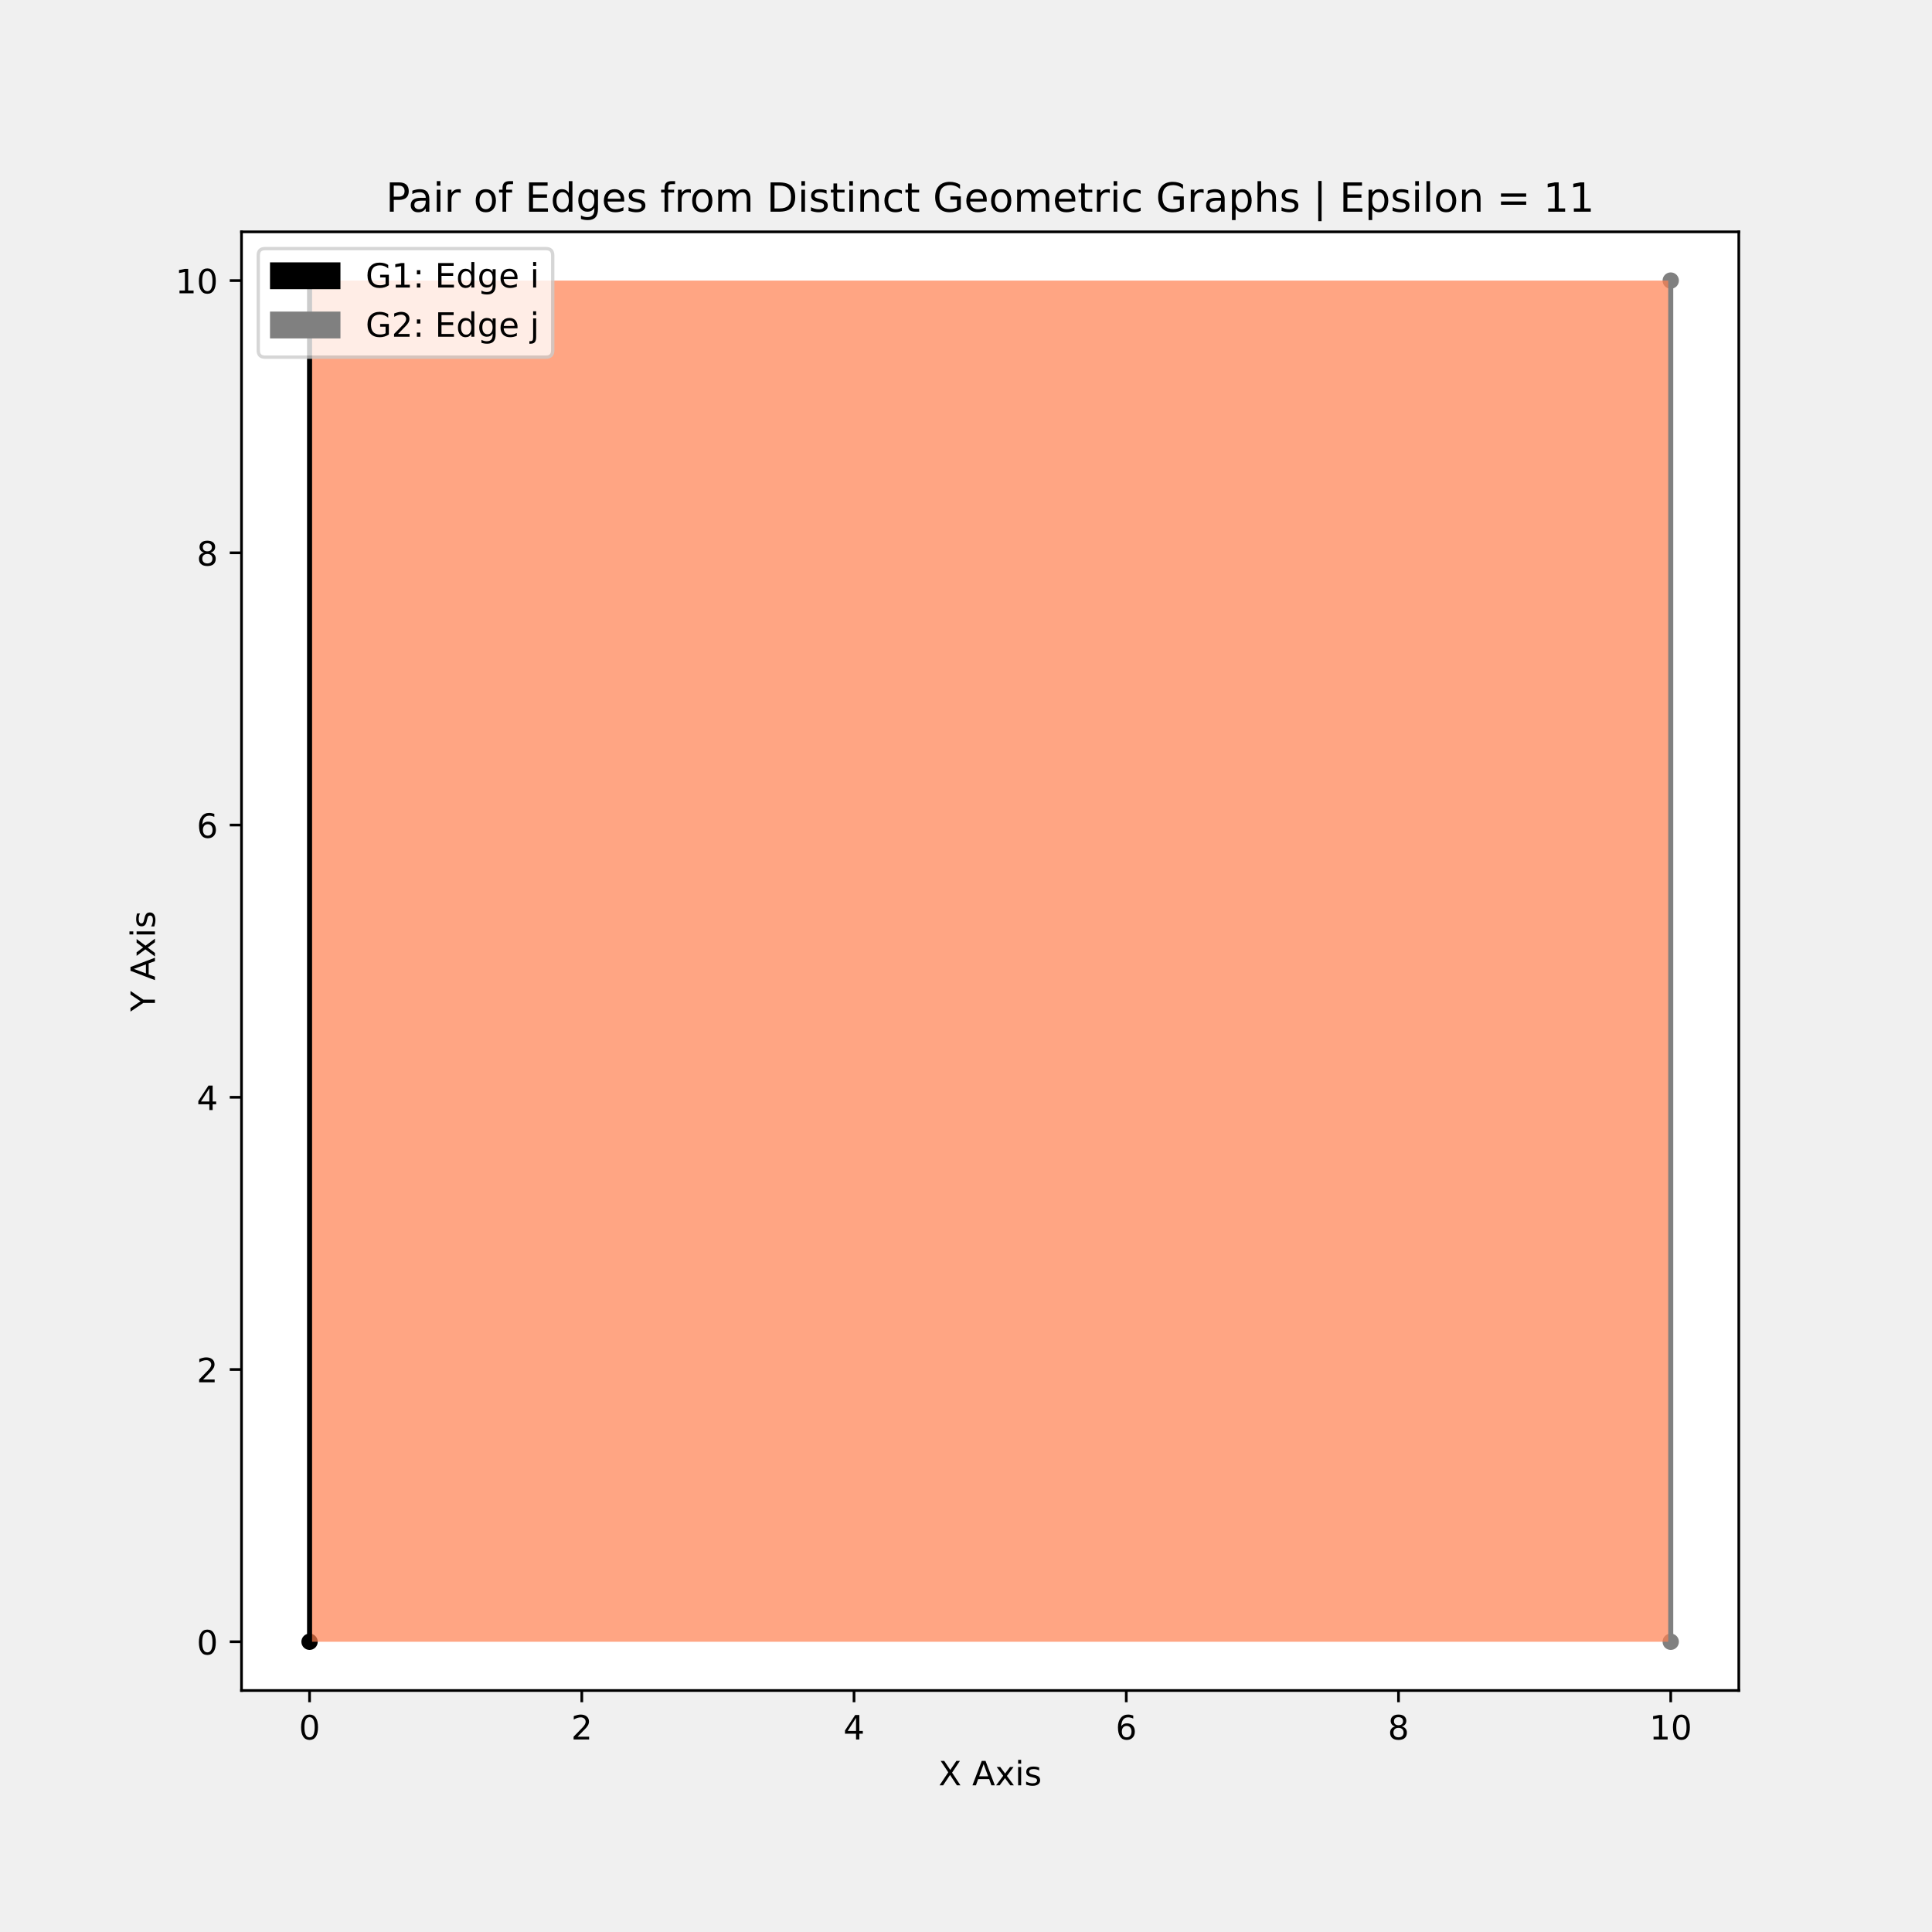
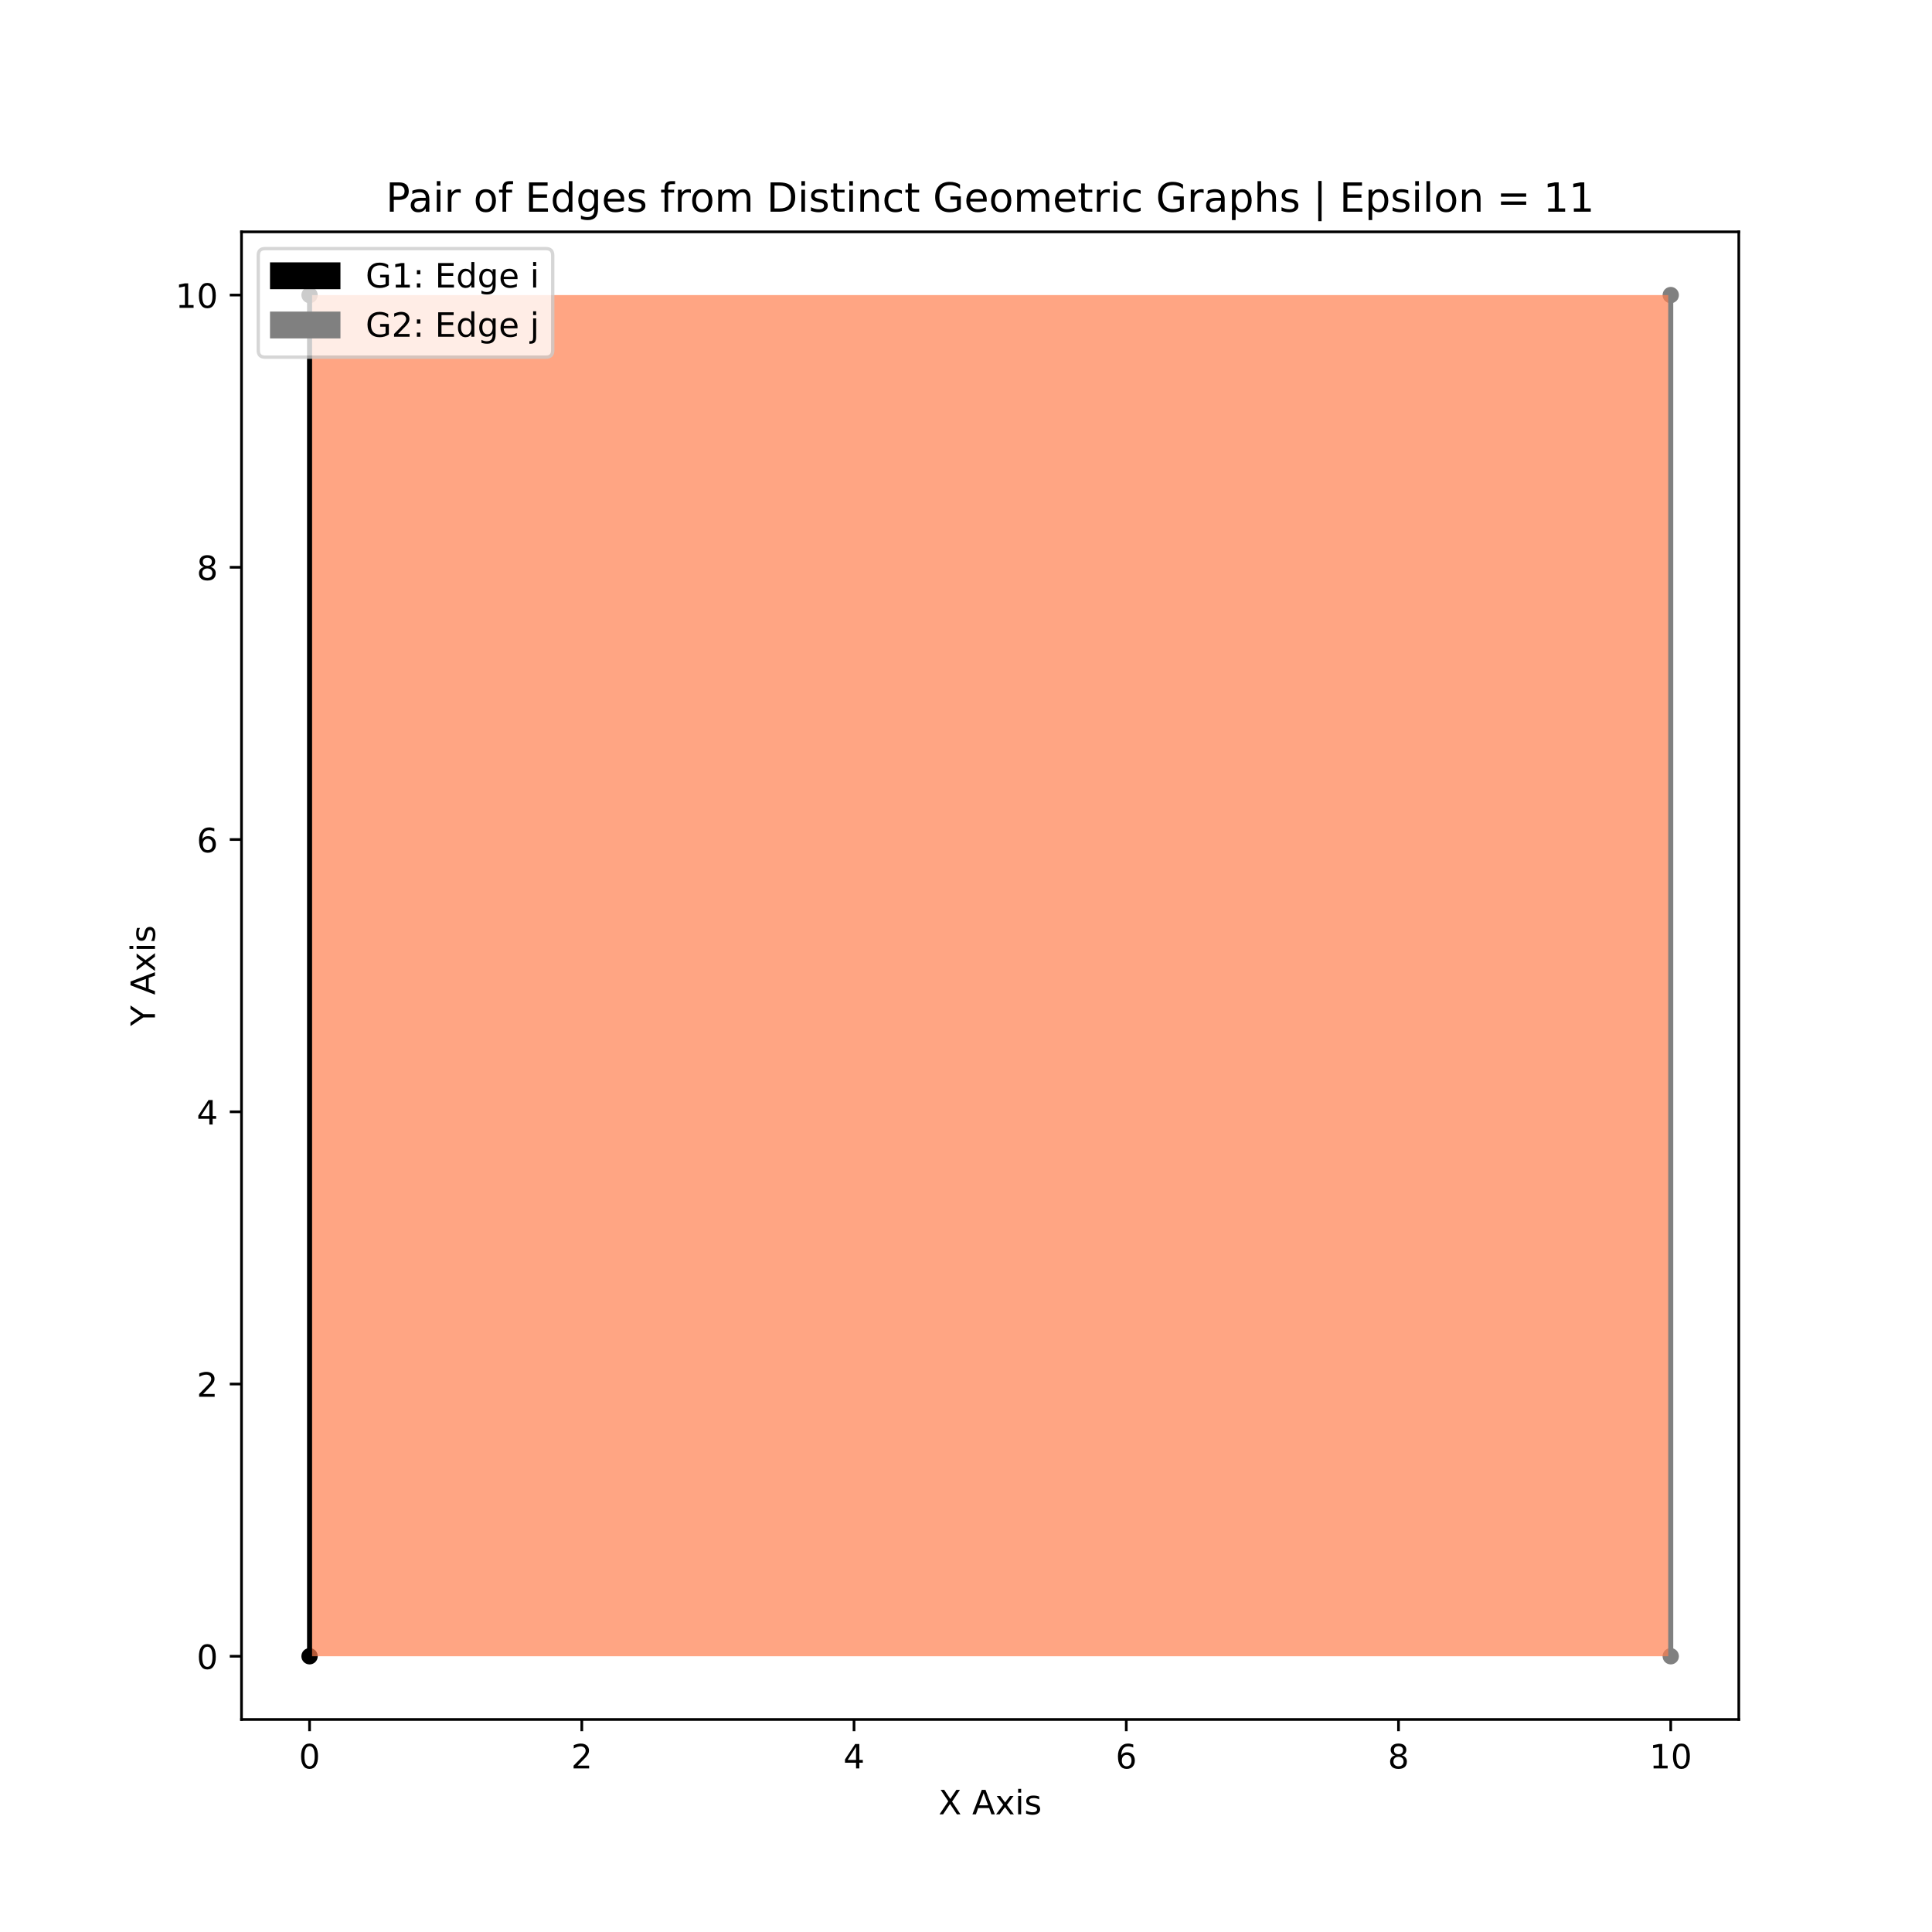
<svg xmlns="http://www.w3.org/2000/svg" xmlns:xlink="http://www.w3.org/1999/xlink" width="576pt" height="576pt" viewBox="0 0 576 576" version="1.1">
  <defs>
    <style type="text/css">*{stroke-linejoin: round; stroke-linecap: butt}</style>
  </defs>
  <g id="figure_1">
    <g id="patch_1">
-       <path d="M 0 576  L 576 576  L 576 0  L 0 0  L 0 576  z " style="fill: none" />
+       <path d="M 0 576  L 576 576  L 576 0  L 0 0  z " style="fill: #ffffff" />
    </g>
    <g id="axes_1">
      <g id="patch_2">
-         <path d="M 72 504  L 518.4 504  L 518.4 69.12  L 72 69.12  z " style="fill: #ffffff" />
+         <path d="M 72 512.64  L 518.4 512.64  L 518.4 69.12  L 72 69.12  z " style="fill: #ffffff" />
      </g>
      <g id="PathCollection_1">
        <defs>
-           <path id="m37fe9f8956" d="M 0 1.936  C 0.514 1.936 1.006 1.732 1.369 1.369  C 1.732 1.006 1.936 0.514 1.936 0  C 1.936 -0.514 1.732 -1.006 1.369 -1.369  C 1.006 -1.732 0.514 -1.936 0 -1.936  C -0.514 -1.936 -1.006 -1.732 -1.369 -1.369  C -1.732 -1.006 -1.936 -0.514 -1.936 0  C -1.936 0.514 -1.732 1.006 -1.369 1.369  C -1.006 1.732 -0.514 1.936 0 1.936  z " style="stroke: #000000" />
+           <path id="m54bb729e05" d="M 0 1.936  C 0.514 1.936 1.006 1.732 1.369 1.369  C 1.732 1.006 1.936 0.514 1.936 0  C 1.936 -0.514 1.732 -1.006 1.369 -1.369  C 1.006 -1.732 0.514 -1.936 0 -1.936  C -0.514 -1.936 -1.006 -1.732 -1.369 -1.369  C -1.732 -1.006 -1.936 -0.514 -1.936 0  C -1.936 0.514 -1.732 1.006 -1.369 1.369  C -1.006 1.732 -0.514 1.936 0 1.936  z " style="stroke: #000000" />
        </defs>
-         <g clip-path="url(#pef7f765e67)">
-           <use xlink:href="#m37fe9f8956" x="92.291" y="489.469" style="stroke: #000000" />
-           <use xlink:href="#m37fe9f8956" x="92.291" y="83.651" style="stroke: #000000" />
+         <g clip-path="url(#p940136d785)">
+           <use xlink:href="#m54bb729e05" x="92.291" y="493.789" style="stroke: #000000" />
+           <use xlink:href="#m54bb729e05" x="92.291" y="87.971" style="stroke: #000000" />
        </g>
      </g>
      <g id="PathCollection_2">
        <defs>
-           <path id="ma414a683dd" d="M 0 1.936  C 0.514 1.936 1.006 1.732 1.369 1.369  C 1.732 1.006 1.936 0.514 1.936 0  C 1.936 -0.514 1.732 -1.006 1.369 -1.369  C 1.006 -1.732 0.514 -1.936 0 -1.936  C -0.514 -1.936 -1.006 -1.732 -1.369 -1.369  C -1.732 -1.006 -1.936 -0.514 -1.936 0  C -1.936 0.514 -1.732 1.006 -1.369 1.369  C -1.006 1.732 -0.514 1.936 0 1.936  z " style="stroke: #808080" />
+           <path id="m5b095d5f4b" d="M 0 1.936  C 0.514 1.936 1.006 1.732 1.369 1.369  C 1.732 1.006 1.936 0.514 1.936 0  C 1.936 -0.514 1.732 -1.006 1.369 -1.369  C 1.006 -1.732 0.514 -1.936 0 -1.936  C -0.514 -1.936 -1.006 -1.732 -1.369 -1.369  C -1.732 -1.006 -1.936 -0.514 -1.936 0  C -1.936 0.514 -1.732 1.006 -1.369 1.369  C -1.006 1.732 -0.514 1.936 0 1.936  z " style="stroke: #808080" />
        </defs>
-         <g clip-path="url(#pef7f765e67)">
-           <use xlink:href="#ma414a683dd" x="498.109" y="489.469" style="fill: #808080; stroke: #808080" />
-           <use xlink:href="#ma414a683dd" x="498.109" y="83.651" style="fill: #808080; stroke: #808080" />
+         <g clip-path="url(#p940136d785)">
+           <use xlink:href="#m5b095d5f4b" x="498.109" y="493.789" style="fill: #808080; stroke: #808080" />
+           <use xlink:href="#m5b095d5f4b" x="498.109" y="87.971" style="fill: #808080; stroke: #808080" />
        </g>
      </g>
      <g id="patch_3">
-         <path d="M 92.291 489.469  L 498.109 489.469  L 498.109 83.651  L 92.291 83.651  z " clip-path="url(#pef7f765e67)" style="fill: #ff7f50; opacity: 0.707" />
+         <path d="M 92.291 493.789  L 498.109 493.789  L 498.109 87.971  L 92.291 87.971  z " clip-path="url(#p940136d785)" style="fill: #ff7f50; opacity: 0.707" />
      </g>
      <g id="matplotlib.axis_1">
        <g id="xtick_1">
          <g id="line2d_1">
            <defs>
-               <path id="m272d31dd62" d="M 0 0  L 0 3.5  " style="stroke: #000000; stroke-width: 0.8" />
-             </defs>
-             <g>
-               <use xlink:href="#m272d31dd62" x="92.291" y="504" style="stroke: #000000; stroke-width: 0.8" />
+               <path id="mbbf422eeea" d="M 0 0  L 0 3.5  " style="stroke: #000000; stroke-width: 0.8" />
+             </defs>
+             <g>
+               <use xlink:href="#mbbf422eeea" x="92.291" y="512.64" style="stroke: #000000; stroke-width: 0.8" />
            </g>
          </g>
          <g id="text_1">
-             <g transform="translate(89.10966 518.5984)scale(0.1 -0.1)">
+             <g transform="translate(89.10966 527.2384)scale(0.1 -0.1)">
              <defs>
                <path id="DejaVuSans-30" d="M 2034 4250  Q 1547 4250 1301 3770  Q 1056 3291 1056 2328  Q 1056 1369 1301 889  Q 1547 409 2034 409  Q 2525 409 2770 889  Q 3016 1369 3016 2328  Q 3016 3291 2770 3770  Q 2525 4250 2034 4250  z M 2034 4750  Q 2819 4750 3233 4129  Q 3647 3509 3647 2328  Q 3647 1150 3233 529  Q 2819 -91 2034 -91  Q 1250 -91 836 529  Q 422 1150 422 2328  Q 422 3509 836 4129  Q 1250 4750 2034 4750  z " transform="scale(0.015625)" />
              </defs>
              <use xlink:href="#DejaVuSans-30" />
            </g>
          </g>
        </g>
        <g id="xtick_2">
          <g id="line2d_2">
            <g>
-               <use xlink:href="#m272d31dd62" x="173.455" y="504" style="stroke: #000000; stroke-width: 0.8" />
+               <use xlink:href="#mbbf422eeea" x="173.455" y="512.64" style="stroke: #000000; stroke-width: 0.8" />
            </g>
          </g>
          <g id="text_2">
-             <g transform="translate(170.2733 518.5984)scale(0.1 -0.1)">
+             <g transform="translate(170.2733 527.2384)scale(0.1 -0.1)">
              <defs>
                <path id="DejaVuSans-32" d="M 1228 531  L 3431 531  L 3431 0  L 469 0  L 469 531  Q 828 903 1448 1529  Q 2069 2156 2228 2338  Q 2531 2678 2651 2914  Q 2772 3150 2772 3378  Q 2772 3750 2511 3984  Q 2250 4219 1831 4219  Q 1534 4219 1204 4116  Q 875 4013 500 3803  L 500 4441  Q 881 4594 1212 4672  Q 1544 4750 1819 4750  Q 2544 4750 2975 4387  Q 3406 4025 3406 3419  Q 3406 3131 3298 2873  Q 3191 2616 2906 2266  Q 2828 2175 2409 1742  Q 1991 1309 1228 531  z " transform="scale(0.015625)" />
              </defs>
              <use xlink:href="#DejaVuSans-32" />
            </g>
          </g>
        </g>
        <g id="xtick_3">
          <g id="line2d_3">
            <g>
-               <use xlink:href="#m272d31dd62" x="254.618" y="504" style="stroke: #000000; stroke-width: 0.8" />
+               <use xlink:href="#mbbf422eeea" x="254.618" y="512.64" style="stroke: #000000; stroke-width: 0.8" />
            </g>
          </g>
          <g id="text_3">
-             <g transform="translate(251.4369 518.5984)scale(0.1 -0.1)">
+             <g transform="translate(251.4369 527.2384)scale(0.1 -0.1)">
              <defs>
                <path id="DejaVuSans-34" d="M 2419 4116  L 825 1625  L 2419 1625  L 2419 4116  z M 2253 4666  L 3047 4666  L 3047 1625  L 3713 1625  L 3713 1100  L 3047 1100  L 3047 0  L 2419 0  L 2419 1100  L 313 1100  L 313 1709  L 2253 4666  z " transform="scale(0.015625)" />
              </defs>
              <use xlink:href="#DejaVuSans-34" />
            </g>
          </g>
        </g>
        <g id="xtick_4">
          <g id="line2d_4">
            <g>
-               <use xlink:href="#m272d31dd62" x="335.782" y="504" style="stroke: #000000; stroke-width: 0.8" />
+               <use xlink:href="#mbbf422eeea" x="335.782" y="512.64" style="stroke: #000000; stroke-width: 0.8" />
            </g>
          </g>
          <g id="text_4">
-             <g transform="translate(332.6006 518.5984)scale(0.1 -0.1)">
+             <g transform="translate(332.6006 527.2384)scale(0.1 -0.1)">
              <defs>
                <path id="DejaVuSans-36" d="M 2113 2584  Q 1688 2584 1439 2293  Q 1191 2003 1191 1497  Q 1191 994 1439 701  Q 1688 409 2113 409  Q 2538 409 2786 701  Q 3034 994 3034 1497  Q 3034 2003 2786 2293  Q 2538 2584 2113 2584  z M 3366 4563  L 3366 3988  Q 3128 4100 2886 4159  Q 2644 4219 2406 4219  Q 1781 4219 1451 3797  Q 1122 3375 1075 2522  Q 1259 2794 1537 2939  Q 1816 3084 2150 3084  Q 2853 3084 3261 2657  Q 3669 2231 3669 1497  Q 3669 778 3244 343  Q 2819 -91 2113 -91  Q 1303 -91 875 529  Q 447 1150 447 2328  Q 447 3434 972 4092  Q 1497 4750 2381 4750  Q 2619 4750 2861 4703  Q 3103 4656 3366 4563  z " transform="scale(0.015625)" />
              </defs>
              <use xlink:href="#DejaVuSans-36" />
            </g>
          </g>
        </g>
        <g id="xtick_5">
          <g id="line2d_5">
            <g>
-               <use xlink:href="#m272d31dd62" x="416.945" y="504" style="stroke: #000000; stroke-width: 0.8" />
+               <use xlink:href="#mbbf422eeea" x="416.945" y="512.64" style="stroke: #000000; stroke-width: 0.8" />
            </g>
          </g>
          <g id="text_5">
-             <g transform="translate(413.7642 518.5984)scale(0.1 -0.1)">
+             <g transform="translate(413.7642 527.2384)scale(0.1 -0.1)">
              <defs>
                <path id="DejaVuSans-38" d="M 2034 2216  Q 1584 2216 1326 1975  Q 1069 1734 1069 1313  Q 1069 891 1326 650  Q 1584 409 2034 409  Q 2484 409 2743 651  Q 3003 894 3003 1313  Q 3003 1734 2745 1975  Q 2488 2216 2034 2216  z M 1403 2484  Q 997 2584 770 2862  Q 544 3141 544 3541  Q 544 4100 942 4425  Q 1341 4750 2034 4750  Q 2731 4750 3128 4425  Q 3525 4100 3525 3541  Q 3525 3141 3298 2862  Q 3072 2584 2669 2484  Q 3125 2378 3379 2068  Q 3634 1759 3634 1313  Q 3634 634 3220 271  Q 2806 -91 2034 -91  Q 1263 -91 848 271  Q 434 634 434 1313  Q 434 1759 690 2068  Q 947 2378 1403 2484  z M 1172 3481  Q 1172 3119 1398 2916  Q 1625 2713 2034 2713  Q 2441 2713 2670 2916  Q 2900 3119 2900 3481  Q 2900 3844 2670 4047  Q 2441 4250 2034 4250  Q 1625 4250 1398 4047  Q 1172 3844 1172 3481  z " transform="scale(0.015625)" />
              </defs>
              <use xlink:href="#DejaVuSans-38" />
            </g>
          </g>
        </g>
        <g id="xtick_6">
          <g id="line2d_6">
            <g>
-               <use xlink:href="#m272d31dd62" x="498.109" y="504" style="stroke: #000000; stroke-width: 0.8" />
+               <use xlink:href="#mbbf422eeea" x="498.109" y="512.64" style="stroke: #000000; stroke-width: 0.8" />
            </g>
          </g>
          <g id="text_6">
-             <g transform="translate(491.7466 518.5984)scale(0.1 -0.1)">
+             <g transform="translate(491.7466 527.2384)scale(0.1 -0.1)">
              <defs>
                <path id="DejaVuSans-31" d="M 794 531  L 1825 531  L 1825 4091  L 703 3866  L 703 4441  L 1819 4666  L 2450 4666  L 2450 531  L 3481 531  L 3481 0  L 794 0  L 794 531  z " transform="scale(0.015625)" />
              </defs>
              <use xlink:href="#DejaVuSans-31" />
              <use xlink:href="#DejaVuSans-30" x="63.623" />
            </g>
          </g>
        </g>
        <g id="text_7">
-           <g transform="translate(279.8125 532.2766)scale(0.1 -0.1)">
+           <g transform="translate(279.8125 540.9166)scale(0.1 -0.1)">
            <defs>
              <path id="DejaVuSans-58" d="M 403 4666  L 1081 4666  L 2241 2931  L 3406 4666  L 4084 4666  L 2584 2425  L 4184 0  L 3506 0  L 2194 1984  L 872 0  L 191 0  L 1856 2491  L 403 4666  z " transform="scale(0.015625)" />
              <path id="DejaVuSans-20" transform="scale(0.015625)" />
              <path id="DejaVuSans-41" d="M 2188 4044  L 1331 1722  L 3047 1722  L 2188 4044  z M 1831 4666  L 2547 4666  L 4325 0  L 3669 0  L 3244 1197  L 1141 1197  L 716 0  L 50 0  L 1831 4666  z " transform="scale(0.015625)" />
              <path id="DejaVuSans-78" d="M 3513 3500  L 2247 1797  L 3578 0  L 2900 0  L 1881 1375  L 863 0  L 184 0  L 1544 1831  L 300 3500  L 978 3500  L 1906 2253  L 2834 3500  L 3513 3500  z " transform="scale(0.015625)" />
              <path id="DejaVuSans-69" d="M 603 3500  L 1178 3500  L 1178 0  L 603 0  L 603 3500  z M 603 4863  L 1178 4863  L 1178 4134  L 603 4134  L 603 4863  z " transform="scale(0.015625)" />
              <path id="DejaVuSans-73" d="M 2834 3397  L 2834 2853  Q 2591 2978 2328 3040  Q 2066 3103 1784 3103  Q 1356 3103 1142 2972  Q 928 2841 928 2578  Q 928 2378 1081 2264  Q 1234 2150 1697 2047  L 1894 2003  Q 2506 1872 2764 1633  Q 3022 1394 3022 966  Q 3022 478 2636 193  Q 2250 -91 1575 -91  Q 1294 -91 989 -36  Q 684 19 347 128  L 347 722  Q 666 556 975 473  Q 1284 391 1588 391  Q 1994 391 2212 530  Q 2431 669 2431 922  Q 2431 1156 2273 1281  Q 2116 1406 1581 1522  L 1381 1569  Q 847 1681 609 1914  Q 372 2147 372 2553  Q 372 3047 722 3315  Q 1072 3584 1716 3584  Q 2034 3584 2315 3537  Q 2597 3491 2834 3397  z " transform="scale(0.015625)" />
            </defs>
            <use xlink:href="#DejaVuSans-58" />
            <use xlink:href="#DejaVuSans-20" x="68.506" />
            <use xlink:href="#DejaVuSans-41" x="100.293" />
            <use xlink:href="#DejaVuSans-78" x="168.701" />
            <use xlink:href="#DejaVuSans-69" x="227.881" />
            <use xlink:href="#DejaVuSans-73" x="255.664" />
          </g>
        </g>
      </g>
      <g id="matplotlib.axis_2">
        <g id="ytick_1">
          <g id="line2d_7">
            <defs>
-               <path id="m5afcc86f13" d="M 0 0  L -3.5 0  " style="stroke: #000000; stroke-width: 0.8" />
-             </defs>
-             <g>
-               <use xlink:href="#m5afcc86f13" x="72" y="489.469" style="stroke: #000000; stroke-width: 0.8" />
+               <path id="m77a996da32" d="M 0 0  L -3.5 0  " style="stroke: #000000; stroke-width: 0.8" />
+             </defs>
+             <g>
+               <use xlink:href="#m77a996da32" x="72" y="493.789" style="stroke: #000000; stroke-width: 0.8" />
            </g>
          </g>
          <g id="text_8">
-             <g transform="translate(58.6375 493.2683)scale(0.1 -0.1)">
+             <g transform="translate(58.6375 497.5883)scale(0.1 -0.1)">
              <use xlink:href="#DejaVuSans-30" />
            </g>
          </g>
        </g>
        <g id="ytick_2">
          <g id="line2d_8">
            <g>
-               <use xlink:href="#m5afcc86f13" x="72" y="408.305" style="stroke: #000000; stroke-width: 0.8" />
+               <use xlink:href="#m77a996da32" x="72" y="412.625" style="stroke: #000000; stroke-width: 0.8" />
            </g>
          </g>
          <g id="text_9">
-             <g transform="translate(58.6375 412.1047)scale(0.1 -0.1)">
+             <g transform="translate(58.6375 416.4247)scale(0.1 -0.1)">
              <use xlink:href="#DejaVuSans-32" />
            </g>
          </g>
        </g>
        <g id="ytick_3">
          <g id="line2d_9">
            <g>
-               <use xlink:href="#m5afcc86f13" x="72" y="327.142" style="stroke: #000000; stroke-width: 0.8" />
+               <use xlink:href="#m77a996da32" x="72" y="331.462" style="stroke: #000000; stroke-width: 0.8" />
            </g>
          </g>
          <g id="text_10">
-             <g transform="translate(58.6375 330.941)scale(0.1 -0.1)">
+             <g transform="translate(58.6375 335.261)scale(0.1 -0.1)">
              <use xlink:href="#DejaVuSans-34" />
            </g>
          </g>
        </g>
        <g id="ytick_4">
          <g id="line2d_10">
            <g>
-               <use xlink:href="#m5afcc86f13" x="72" y="245.978" style="stroke: #000000; stroke-width: 0.8" />
+               <use xlink:href="#m77a996da32" x="72" y="250.298" style="stroke: #000000; stroke-width: 0.8" />
            </g>
          </g>
          <g id="text_11">
-             <g transform="translate(58.6375 249.7774)scale(0.1 -0.1)">
+             <g transform="translate(58.6375 254.0974)scale(0.1 -0.1)">
              <use xlink:href="#DejaVuSans-36" />
            </g>
          </g>
        </g>
        <g id="ytick_5">
          <g id="line2d_11">
            <g>
-               <use xlink:href="#m5afcc86f13" x="72" y="164.815" style="stroke: #000000; stroke-width: 0.8" />
+               <use xlink:href="#m77a996da32" x="72" y="169.135" style="stroke: #000000; stroke-width: 0.8" />
            </g>
          </g>
          <g id="text_12">
-             <g transform="translate(58.6375 168.6138)scale(0.1 -0.1)">
+             <g transform="translate(58.6375 172.9338)scale(0.1 -0.1)">
              <use xlink:href="#DejaVuSans-38" />
            </g>
          </g>
        </g>
        <g id="ytick_6">
          <g id="line2d_12">
            <g>
-               <use xlink:href="#m5afcc86f13" x="72" y="83.651" style="stroke: #000000; stroke-width: 0.8" />
+               <use xlink:href="#m77a996da32" x="72" y="87.971" style="stroke: #000000; stroke-width: 0.8" />
            </g>
          </g>
          <g id="text_13">
-             <g transform="translate(52.275 87.45013)scale(0.1 -0.1)">
+             <g transform="translate(52.275 91.77013)scale(0.1 -0.1)">
              <use xlink:href="#DejaVuSans-31" />
              <use xlink:href="#DejaVuSans-30" x="63.623" />
            </g>
          </g>
        </g>
        <g id="text_14">
-           <g transform="translate(46.19531 301.5764)rotate(-90)scale(0.1 -0.1)">
+           <g transform="translate(46.19531 305.8964)rotate(-90)scale(0.1 -0.1)">
            <defs>
              <path id="DejaVuSans-59" d="M -13 4666  L 666 4666  L 1959 2747  L 3244 4666  L 3922 4666  L 2272 2222  L 2272 0  L 1638 0  L 1638 2222  L -13 4666  z " transform="scale(0.015625)" />
            </defs>
            <use xlink:href="#DejaVuSans-59" />
            <use xlink:href="#DejaVuSans-20" x="61.084" />
            <use xlink:href="#DejaVuSans-41" x="92.871" />
            <use xlink:href="#DejaVuSans-78" x="161.279" />
            <use xlink:href="#DejaVuSans-69" x="220.459" />
            <use xlink:href="#DejaVuSans-73" x="248.242" />
          </g>
        </g>
      </g>
      <g id="line2d_13">
-         <path d="M 92.291 489.469  L 92.291 83.651  " clip-path="url(#pef7f765e67)" style="fill: none; stroke: #000000; stroke-width: 1.5; stroke-linecap: square" />
+         <path d="M 92.291 493.789  L 92.291 87.971  " clip-path="url(#p940136d785)" style="fill: none; stroke: #000000; stroke-width: 1.5; stroke-linecap: square" />
      </g>
      <g id="line2d_14">
-         <path d="M 498.109 489.469  L 498.109 83.651  " clip-path="url(#pef7f765e67)" style="fill: none; stroke: #808080; stroke-width: 1.5; stroke-linecap: square" />
+         <path d="M 498.109 493.789  L 498.109 87.971  " clip-path="url(#p940136d785)" style="fill: none; stroke: #808080; stroke-width: 1.5; stroke-linecap: square" />
      </g>
      <g id="patch_4">
-         <path d="M 72 504  L 72 69.12  " style="fill: none; stroke: #000000; stroke-width: 0.8; stroke-linejoin: miter; stroke-linecap: square" />
+         <path d="M 72 512.64  L 72 69.12  " style="fill: none; stroke: #000000; stroke-width: 0.8; stroke-linejoin: miter; stroke-linecap: square" />
      </g>
      <g id="patch_5">
-         <path d="M 518.4 504  L 518.4 69.12  " style="fill: none; stroke: #000000; stroke-width: 0.8; stroke-linejoin: miter; stroke-linecap: square" />
+         <path d="M 518.4 512.64  L 518.4 69.12  " style="fill: none; stroke: #000000; stroke-width: 0.8; stroke-linejoin: miter; stroke-linecap: square" />
      </g>
      <g id="patch_6">
-         <path d="M 72 504  L 518.4 504  " style="fill: none; stroke: #000000; stroke-width: 0.8; stroke-linejoin: miter; stroke-linecap: square" />
+         <path d="M 72 512.64  L 518.4 512.64  " style="fill: none; stroke: #000000; stroke-width: 0.8; stroke-linejoin: miter; stroke-linecap: square" />
      </g>
      <g id="patch_7">
        <path d="M 72 69.12  L 518.4 69.12  " style="fill: none; stroke: #000000; stroke-width: 0.8; stroke-linejoin: miter; stroke-linecap: square" />
      </g>
      <g id="text_15">
        <g transform="translate(115.0378 63.12)scale(0.12 -0.12)">
          <defs>
            <path id="DejaVuSans-50" d="M 1259 4147  L 1259 2394  L 2053 2394  Q 2494 2394 2734 2622  Q 2975 2850 2975 3272  Q 2975 3691 2734 3919  Q 2494 4147 2053 4147  L 1259 4147  z M 628 4666  L 2053 4666  Q 2838 4666 3239 4311  Q 3641 3956 3641 3272  Q 3641 2581 3239 2228  Q 2838 1875 2053 1875  L 1259 1875  L 1259 0  L 628 0  L 628 4666  z " transform="scale(0.015625)" />
            <path id="DejaVuSans-61" d="M 2194 1759  Q 1497 1759 1228 1600  Q 959 1441 959 1056  Q 959 750 1161 570  Q 1363 391 1709 391  Q 2188 391 2477 730  Q 2766 1069 2766 1631  L 2766 1759  L 2194 1759  z M 3341 1997  L 3341 0  L 2766 0  L 2766 531  Q 2569 213 2275 61  Q 1981 -91 1556 -91  Q 1019 -91 701 211  Q 384 513 384 1019  Q 384 1609 779 1909  Q 1175 2209 1959 2209  L 2766 2209  L 2766 2266  Q 2766 2663 2505 2880  Q 2244 3097 1772 3097  Q 1472 3097 1187 3025  Q 903 2953 641 2809  L 641 3341  Q 956 3463 1253 3523  Q 1550 3584 1831 3584  Q 2591 3584 2966 3190  Q 3341 2797 3341 1997  z " transform="scale(0.015625)" />
            <path id="DejaVuSans-72" d="M 2631 2963  Q 2534 3019 2420 3045  Q 2306 3072 2169 3072  Q 1681 3072 1420 2755  Q 1159 2438 1159 1844  L 1159 0  L 581 0  L 581 3500  L 1159 3500  L 1159 2956  Q 1341 3275 1631 3429  Q 1922 3584 2338 3584  Q 2397 3584 2469 3576  Q 2541 3569 2628 3553  L 2631 2963  z " transform="scale(0.015625)" />
            <path id="DejaVuSans-6f" d="M 1959 3097  Q 1497 3097 1228 2736  Q 959 2375 959 1747  Q 959 1119 1226 758  Q 1494 397 1959 397  Q 2419 397 2687 759  Q 2956 1122 2956 1747  Q 2956 2369 2687 2733  Q 2419 3097 1959 3097  z M 1959 3584  Q 2709 3584 3137 3096  Q 3566 2609 3566 1747  Q 3566 888 3137 398  Q 2709 -91 1959 -91  Q 1206 -91 779 398  Q 353 888 353 1747  Q 353 2609 779 3096  Q 1206 3584 1959 3584  z " transform="scale(0.015625)" />
            <path id="DejaVuSans-66" d="M 2375 4863  L 2375 4384  L 1825 4384  Q 1516 4384 1395 4259  Q 1275 4134 1275 3809  L 1275 3500  L 2222 3500  L 2222 3053  L 1275 3053  L 1275 0  L 697 0  L 697 3053  L 147 3053  L 147 3500  L 697 3500  L 697 3744  Q 697 4328 969 4595  Q 1241 4863 1831 4863  L 2375 4863  z " transform="scale(0.015625)" />
            <path id="DejaVuSans-45" d="M 628 4666  L 3578 4666  L 3578 4134  L 1259 4134  L 1259 2753  L 3481 2753  L 3481 2222  L 1259 2222  L 1259 531  L 3634 531  L 3634 0  L 628 0  L 628 4666  z " transform="scale(0.015625)" />
            <path id="DejaVuSans-64" d="M 2906 2969  L 2906 4863  L 3481 4863  L 3481 0  L 2906 0  L 2906 525  Q 2725 213 2448 61  Q 2172 -91 1784 -91  Q 1150 -91 751 415  Q 353 922 353 1747  Q 353 2572 751 3078  Q 1150 3584 1784 3584  Q 2172 3584 2448 3432  Q 2725 3281 2906 2969  z M 947 1747  Q 947 1113 1208 752  Q 1469 391 1925 391  Q 2381 391 2643 752  Q 2906 1113 2906 1747  Q 2906 2381 2643 2742  Q 2381 3103 1925 3103  Q 1469 3103 1208 2742  Q 947 2381 947 1747  z " transform="scale(0.015625)" />
            <path id="DejaVuSans-67" d="M 2906 1791  Q 2906 2416 2648 2759  Q 2391 3103 1925 3103  Q 1463 3103 1205 2759  Q 947 2416 947 1791  Q 947 1169 1205 825  Q 1463 481 1925 481  Q 2391 481 2648 825  Q 2906 1169 2906 1791  z M 3481 434  Q 3481 -459 3084 -895  Q 2688 -1331 1869 -1331  Q 1566 -1331 1297 -1286  Q 1028 -1241 775 -1147  L 775 -588  Q 1028 -725 1275 -790  Q 1522 -856 1778 -856  Q 2344 -856 2625 -561  Q 2906 -266 2906 331  L 2906 616  Q 2728 306 2450 153  Q 2172 0 1784 0  Q 1141 0 747 490  Q 353 981 353 1791  Q 353 2603 747 3093  Q 1141 3584 1784 3584  Q 2172 3584 2450 3431  Q 2728 3278 2906 2969  L 2906 3500  L 3481 3500  L 3481 434  z " transform="scale(0.015625)" />
            <path id="DejaVuSans-65" d="M 3597 1894  L 3597 1613  L 953 1613  Q 991 1019 1311 708  Q 1631 397 2203 397  Q 2534 397 2845 478  Q 3156 559 3463 722  L 3463 178  Q 3153 47 2828 -22  Q 2503 -91 2169 -91  Q 1331 -91 842 396  Q 353 884 353 1716  Q 353 2575 817 3079  Q 1281 3584 2069 3584  Q 2775 3584 3186 3129  Q 3597 2675 3597 1894  z M 3022 2063  Q 3016 2534 2758 2815  Q 2500 3097 2075 3097  Q 1594 3097 1305 2825  Q 1016 2553 972 2059  L 3022 2063  z " transform="scale(0.015625)" />
            <path id="DejaVuSans-6d" d="M 3328 2828  Q 3544 3216 3844 3400  Q 4144 3584 4550 3584  Q 5097 3584 5394 3201  Q 5691 2819 5691 2113  L 5691 0  L 5113 0  L 5113 2094  Q 5113 2597 4934 2840  Q 4756 3084 4391 3084  Q 3944 3084 3684 2787  Q 3425 2491 3425 1978  L 3425 0  L 2847 0  L 2847 2094  Q 2847 2600 2669 2842  Q 2491 3084 2119 3084  Q 1678 3084 1418 2786  Q 1159 2488 1159 1978  L 1159 0  L 581 0  L 581 3500  L 1159 3500  L 1159 2956  Q 1356 3278 1631 3431  Q 1906 3584 2284 3584  Q 2666 3584 2933 3390  Q 3200 3197 3328 2828  z " transform="scale(0.015625)" />
            <path id="DejaVuSans-44" d="M 1259 4147  L 1259 519  L 2022 519  Q 2988 519 3436 956  Q 3884 1394 3884 2338  Q 3884 3275 3436 3711  Q 2988 4147 2022 4147  L 1259 4147  z M 628 4666  L 1925 4666  Q 3281 4666 3915 4102  Q 4550 3538 4550 2338  Q 4550 1131 3912 565  Q 3275 0 1925 0  L 628 0  L 628 4666  z " transform="scale(0.015625)" />
            <path id="DejaVuSans-74" d="M 1172 4494  L 1172 3500  L 2356 3500  L 2356 3053  L 1172 3053  L 1172 1153  Q 1172 725 1289 603  Q 1406 481 1766 481  L 2356 481  L 2356 0  L 1766 0  Q 1100 0 847 248  Q 594 497 594 1153  L 594 3053  L 172 3053  L 172 3500  L 594 3500  L 594 4494  L 1172 4494  z " transform="scale(0.015625)" />
            <path id="DejaVuSans-6e" d="M 3513 2113  L 3513 0  L 2938 0  L 2938 2094  Q 2938 2591 2744 2837  Q 2550 3084 2163 3084  Q 1697 3084 1428 2787  Q 1159 2491 1159 1978  L 1159 0  L 581 0  L 581 3500  L 1159 3500  L 1159 2956  Q 1366 3272 1645 3428  Q 1925 3584 2291 3584  Q 2894 3584 3203 3211  Q 3513 2838 3513 2113  z " transform="scale(0.015625)" />
            <path id="DejaVuSans-63" d="M 3122 3366  L 3122 2828  Q 2878 2963 2633 3030  Q 2388 3097 2138 3097  Q 1578 3097 1268 2742  Q 959 2388 959 1747  Q 959 1106 1268 751  Q 1578 397 2138 397  Q 2388 397 2633 464  Q 2878 531 3122 666  L 3122 134  Q 2881 22 2623 -34  Q 2366 -91 2075 -91  Q 1284 -91 818 406  Q 353 903 353 1747  Q 353 2603 823 3093  Q 1294 3584 2113 3584  Q 2378 3584 2631 3529  Q 2884 3475 3122 3366  z " transform="scale(0.015625)" />
            <path id="DejaVuSans-47" d="M 3809 666  L 3809 1919  L 2778 1919  L 2778 2438  L 4434 2438  L 4434 434  Q 4069 175 3628 42  Q 3188 -91 2688 -91  Q 1594 -91 976 548  Q 359 1188 359 2328  Q 359 3472 976 4111  Q 1594 4750 2688 4750  Q 3144 4750 3555 4637  Q 3966 4525 4313 4306  L 4313 3634  Q 3963 3931 3569 4081  Q 3175 4231 2741 4231  Q 1884 4231 1454 3753  Q 1025 3275 1025 2328  Q 1025 1384 1454 906  Q 1884 428 2741 428  Q 3075 428 3337 486  Q 3600 544 3809 666  z " transform="scale(0.015625)" />
            <path id="DejaVuSans-70" d="M 1159 525  L 1159 -1331  L 581 -1331  L 581 3500  L 1159 3500  L 1159 2969  Q 1341 3281 1617 3432  Q 1894 3584 2278 3584  Q 2916 3584 3314 3078  Q 3713 2572 3713 1747  Q 3713 922 3314 415  Q 2916 -91 2278 -91  Q 1894 -91 1617 61  Q 1341 213 1159 525  z M 3116 1747  Q 3116 2381 2855 2742  Q 2594 3103 2138 3103  Q 1681 3103 1420 2742  Q 1159 2381 1159 1747  Q 1159 1113 1420 752  Q 1681 391 2138 391  Q 2594 391 2855 752  Q 3116 1113 3116 1747  z " transform="scale(0.015625)" />
            <path id="DejaVuSans-68" d="M 3513 2113  L 3513 0  L 2938 0  L 2938 2094  Q 2938 2591 2744 2837  Q 2550 3084 2163 3084  Q 1697 3084 1428 2787  Q 1159 2491 1159 1978  L 1159 0  L 581 0  L 581 4863  L 1159 4863  L 1159 2956  Q 1366 3272 1645 3428  Q 1925 3584 2291 3584  Q 2894 3584 3203 3211  Q 3513 2838 3513 2113  z " transform="scale(0.015625)" />
            <path id="DejaVuSans-7c" d="M 1344 4891  L 1344 -1509  L 813 -1509  L 813 4891  L 1344 4891  z " transform="scale(0.015625)" />
            <path id="DejaVuSans-6c" d="M 603 4863  L 1178 4863  L 1178 0  L 603 0  L 603 4863  z " transform="scale(0.015625)" />
            <path id="DejaVuSans-3d" d="M 678 2906  L 4684 2906  L 4684 2381  L 678 2381  L 678 2906  z M 678 1631  L 4684 1631  L 4684 1100  L 678 1100  L 678 1631  z " transform="scale(0.015625)" />
          </defs>
          <use xlink:href="#DejaVuSans-50" />
          <use xlink:href="#DejaVuSans-61" x="55.803" />
          <use xlink:href="#DejaVuSans-69" x="117.082" />
          <use xlink:href="#DejaVuSans-72" x="144.865" />
          <use xlink:href="#DejaVuSans-20" x="185.979" />
          <use xlink:href="#DejaVuSans-6f" x="217.766" />
          <use xlink:href="#DejaVuSans-66" x="278.947" />
          <use xlink:href="#DejaVuSans-20" x="314.152" />
          <use xlink:href="#DejaVuSans-45" x="345.939" />
          <use xlink:href="#DejaVuSans-64" x="409.123" />
          <use xlink:href="#DejaVuSans-67" x="472.6" />
          <use xlink:href="#DejaVuSans-65" x="536.076" />
          <use xlink:href="#DejaVuSans-73" x="597.6" />
          <use xlink:href="#DejaVuSans-20" x="649.699" />
          <use xlink:href="#DejaVuSans-66" x="681.486" />
          <use xlink:href="#DejaVuSans-72" x="716.691" />
          <use xlink:href="#DejaVuSans-6f" x="755.555" />
          <use xlink:href="#DejaVuSans-6d" x="816.736" />
          <use xlink:href="#DejaVuSans-20" x="914.148" />
          <use xlink:href="#DejaVuSans-44" x="945.936" />
          <use xlink:href="#DejaVuSans-69" x="1022.938" />
          <use xlink:href="#DejaVuSans-73" x="1050.721" />
          <use xlink:href="#DejaVuSans-74" x="1102.82" />
          <use xlink:href="#DejaVuSans-69" x="1142.029" />
          <use xlink:href="#DejaVuSans-6e" x="1169.812" />
          <use xlink:href="#DejaVuSans-63" x="1233.191" />
          <use xlink:href="#DejaVuSans-74" x="1288.172" />
          <use xlink:href="#DejaVuSans-20" x="1327.381" />
          <use xlink:href="#DejaVuSans-47" x="1359.168" />
          <use xlink:href="#DejaVuSans-65" x="1436.658" />
          <use xlink:href="#DejaVuSans-6f" x="1498.182" />
          <use xlink:href="#DejaVuSans-6d" x="1559.363" />
          <use xlink:href="#DejaVuSans-65" x="1656.775" />
          <use xlink:href="#DejaVuSans-74" x="1718.299" />
          <use xlink:href="#DejaVuSans-72" x="1757.508" />
          <use xlink:href="#DejaVuSans-69" x="1798.621" />
          <use xlink:href="#DejaVuSans-63" x="1826.404" />
          <use xlink:href="#DejaVuSans-20" x="1881.385" />
          <use xlink:href="#DejaVuSans-47" x="1913.172" />
          <use xlink:href="#DejaVuSans-72" x="1990.662" />
          <use xlink:href="#DejaVuSans-61" x="2031.775" />
          <use xlink:href="#DejaVuSans-70" x="2093.055" />
          <use xlink:href="#DejaVuSans-68" x="2156.531" />
          <use xlink:href="#DejaVuSans-73" x="2219.91" />
          <use xlink:href="#DejaVuSans-20" x="2272.01" />
          <use xlink:href="#DejaVuSans-7c" x="2303.797" />
          <use xlink:href="#DejaVuSans-20" x="2337.488" />
          <use xlink:href="#DejaVuSans-45" x="2369.275" />
          <use xlink:href="#DejaVuSans-70" x="2432.459" />
          <use xlink:href="#DejaVuSans-73" x="2495.936" />
          <use xlink:href="#DejaVuSans-69" x="2548.035" />
          <use xlink:href="#DejaVuSans-6c" x="2575.818" />
          <use xlink:href="#DejaVuSans-6f" x="2603.602" />
          <use xlink:href="#DejaVuSans-6e" x="2664.783" />
          <use xlink:href="#DejaVuSans-20" x="2728.162" />
          <use xlink:href="#DejaVuSans-3d" x="2759.949" />
          <use xlink:href="#DejaVuSans-20" x="2843.738" />
          <use xlink:href="#DejaVuSans-31" x="2875.525" />
          <use xlink:href="#DejaVuSans-31" x="2939.148" />
        </g>
      </g>
      <g id="legend_1">
        <g id="patch_8">
          <path d="M 79 106.476  L 162.783 106.476  Q 164.783 106.476 164.783 104.476  L 164.783 76.12  Q 164.783 74.12 162.783 74.12  L 79 74.12  Q 77 74.12 77 76.12  L 77 104.476  Q 77 106.476 79 106.476  z " style="fill: #ffffff; opacity: 0.8; stroke: #cccccc; stroke-linejoin: miter" />
        </g>
        <g id="patch_9">
          <path d="M 81 85.718  L 101 85.718  L 101 78.718  L 81 78.718  z " style="stroke: #000000; stroke-linejoin: miter" />
        </g>
        <g id="text_16">
          <g transform="translate(109 85.71844)scale(0.1 -0.1)">
            <defs>
              <path id="DejaVuSans-3a" d="M 750 794  L 1409 794  L 1409 0  L 750 0  L 750 794  z M 750 3309  L 1409 3309  L 1409 2516  L 750 2516  L 750 3309  z " transform="scale(0.015625)" />
            </defs>
            <use xlink:href="#DejaVuSans-47" />
            <use xlink:href="#DejaVuSans-31" x="77.49" />
            <use xlink:href="#DejaVuSans-3a" x="141.113" />
            <use xlink:href="#DejaVuSans-20" x="174.805" />
            <use xlink:href="#DejaVuSans-45" x="206.592" />
            <use xlink:href="#DejaVuSans-64" x="269.775" />
            <use xlink:href="#DejaVuSans-67" x="333.252" />
            <use xlink:href="#DejaVuSans-65" x="396.729" />
            <use xlink:href="#DejaVuSans-20" x="458.252" />
            <use xlink:href="#DejaVuSans-69" x="490.039" />
          </g>
        </g>
        <g id="patch_10">
          <path d="M 81 100.397  L 101 100.397  L 101 93.397  L 81 93.397  z " style="fill: #808080; stroke: #808080; stroke-linejoin: miter" />
        </g>
        <g id="text_17">
          <g transform="translate(109 100.3966)scale(0.1 -0.1)">
            <defs>
              <path id="DejaVuSans-6a" d="M 603 3500  L 1178 3500  L 1178 -63  Q 1178 -731 923 -1031  Q 669 -1331 103 -1331  L -116 -1331  L -116 -844  L 38 -844  Q 366 -844 484 -692  Q 603 -541 603 -63  L 603 3500  z M 603 4863  L 1178 4863  L 1178 4134  L 603 4134  L 603 4863  z " transform="scale(0.015625)" />
            </defs>
            <use xlink:href="#DejaVuSans-47" />
            <use xlink:href="#DejaVuSans-32" x="77.49" />
            <use xlink:href="#DejaVuSans-3a" x="141.113" />
            <use xlink:href="#DejaVuSans-20" x="174.805" />
            <use xlink:href="#DejaVuSans-45" x="206.592" />
            <use xlink:href="#DejaVuSans-64" x="269.775" />
            <use xlink:href="#DejaVuSans-67" x="333.252" />
            <use xlink:href="#DejaVuSans-65" x="396.729" />
            <use xlink:href="#DejaVuSans-20" x="458.252" />
            <use xlink:href="#DejaVuSans-6a" x="490.039" />
          </g>
        </g>
      </g>
    </g>
  </g>
  <defs>
-     <clipPath id="pef7f765e67">
-       <rect x="72" y="69.12" width="446.4" height="434.88" />
+     <clipPath id="p940136d785">
+       <rect x="72" y="69.12" width="446.4" height="443.52" />
    </clipPath>
  </defs>
</svg>
